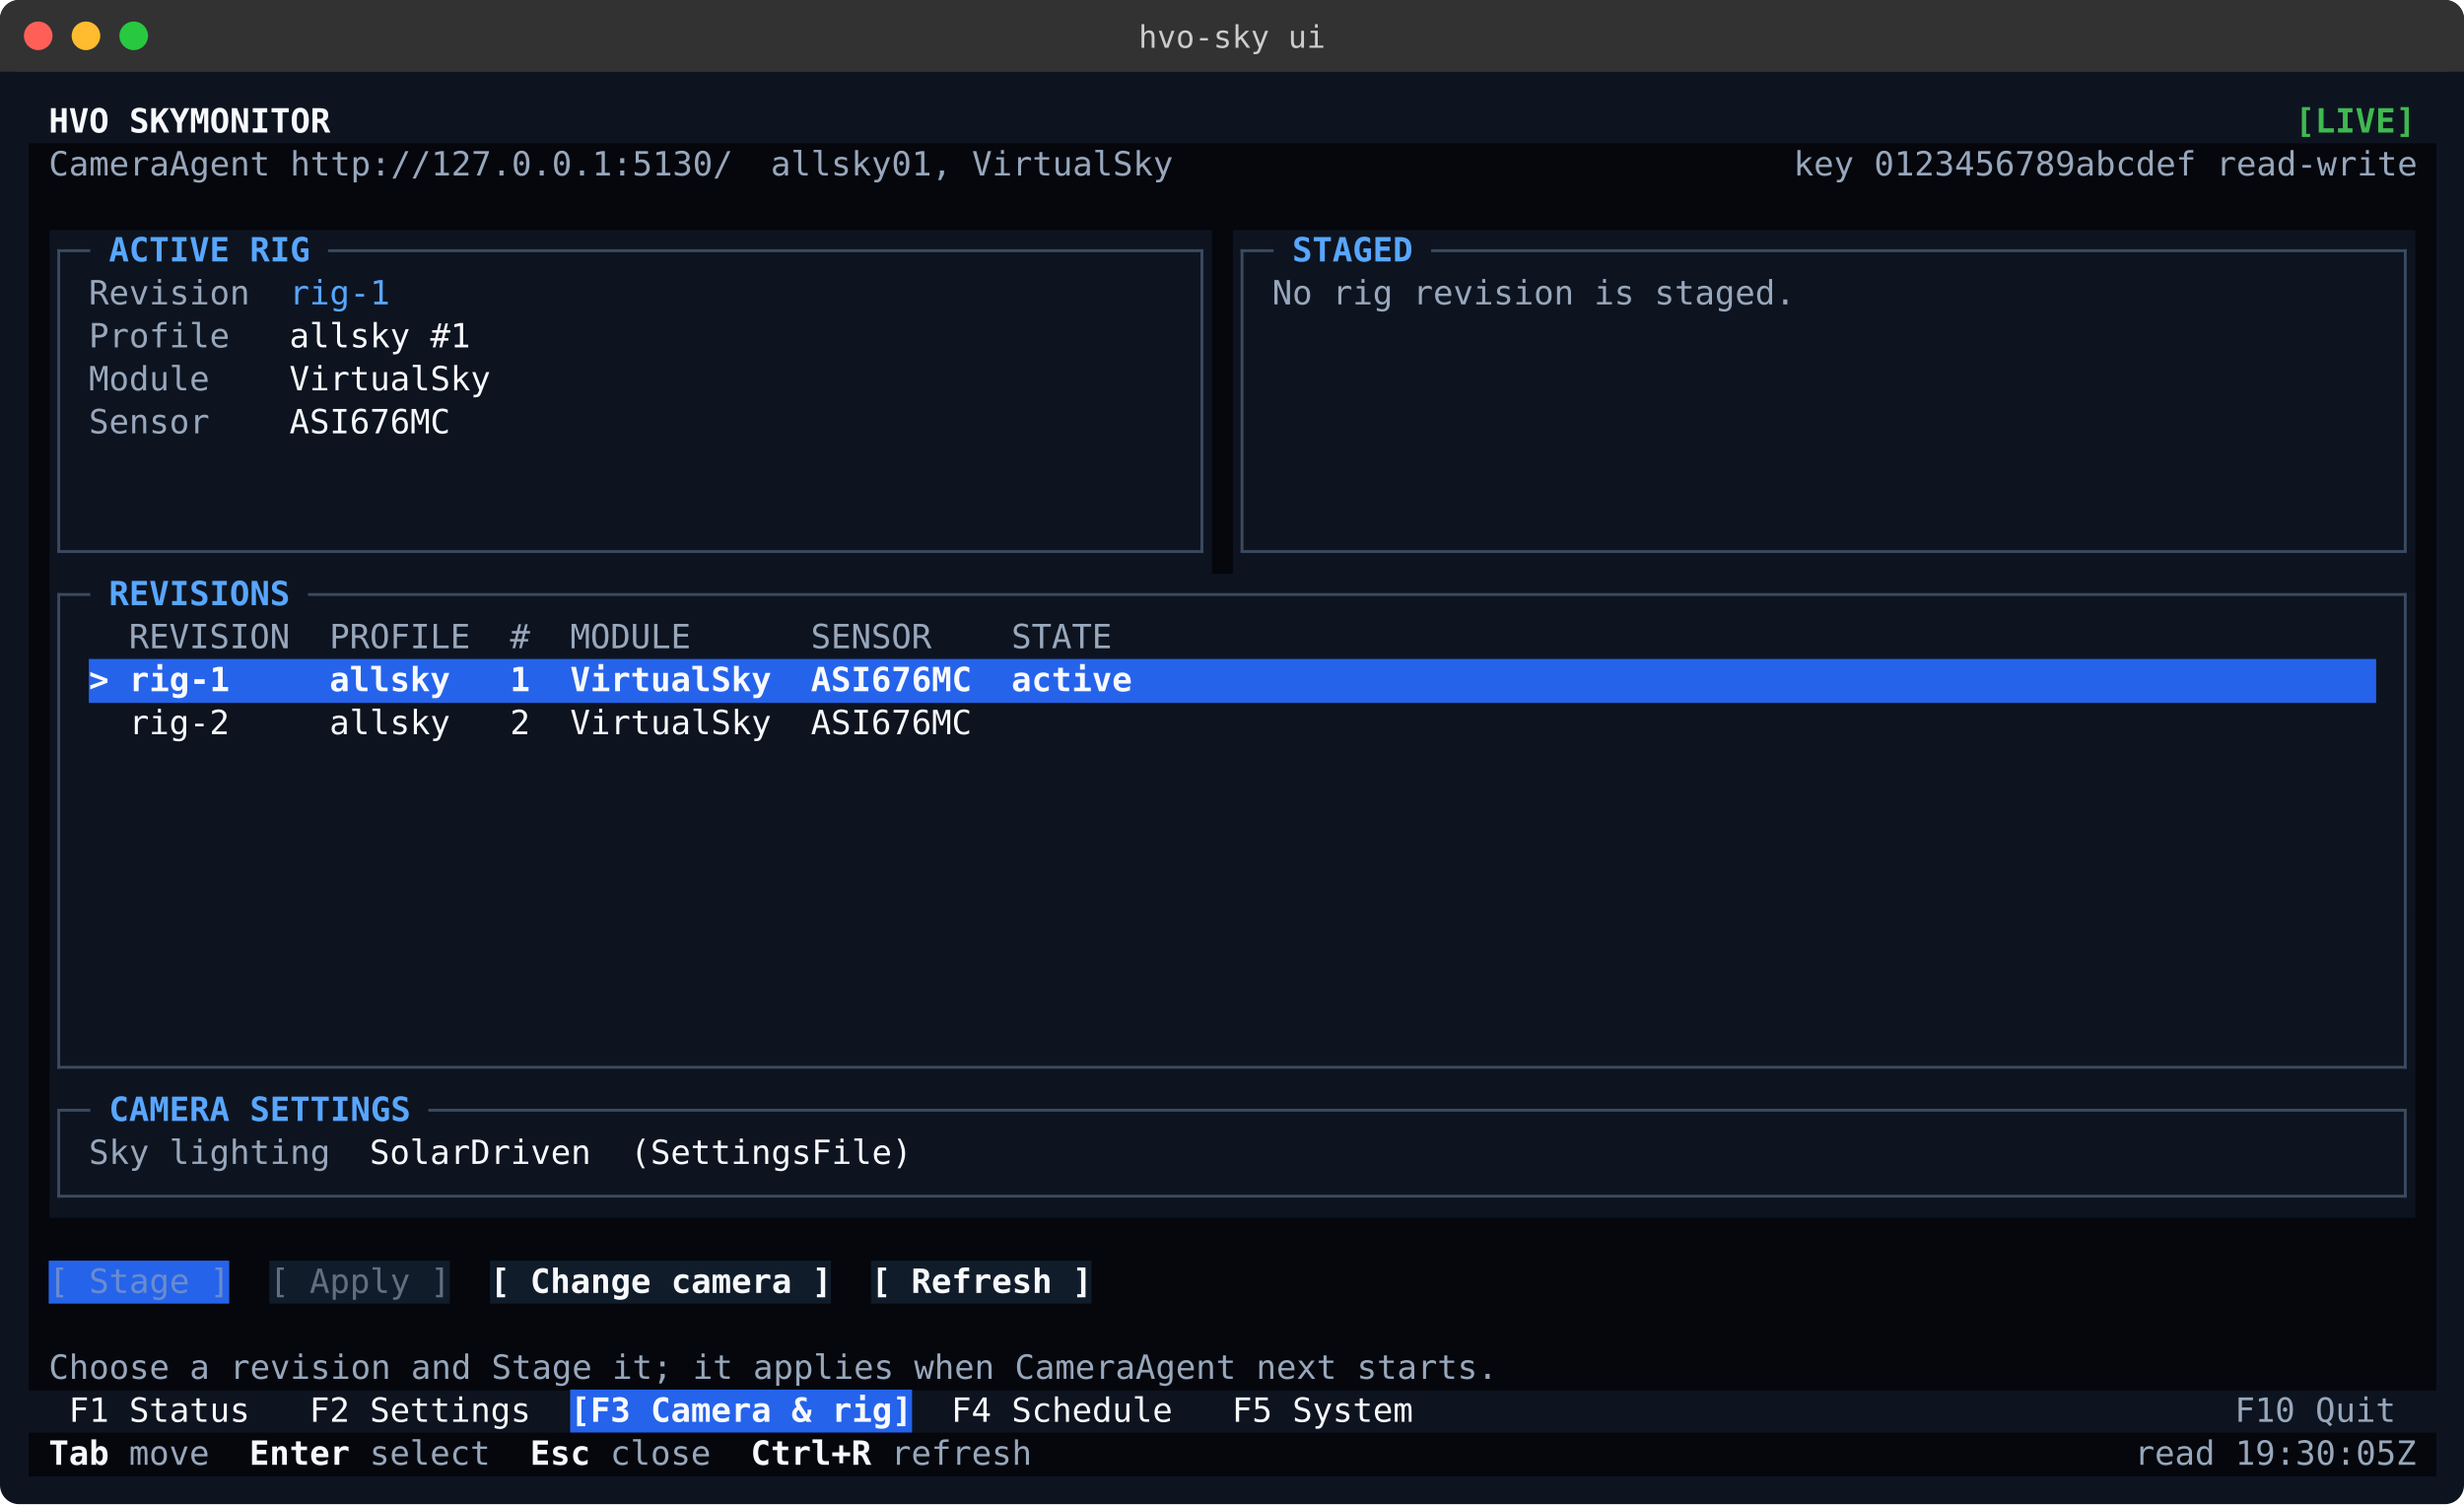
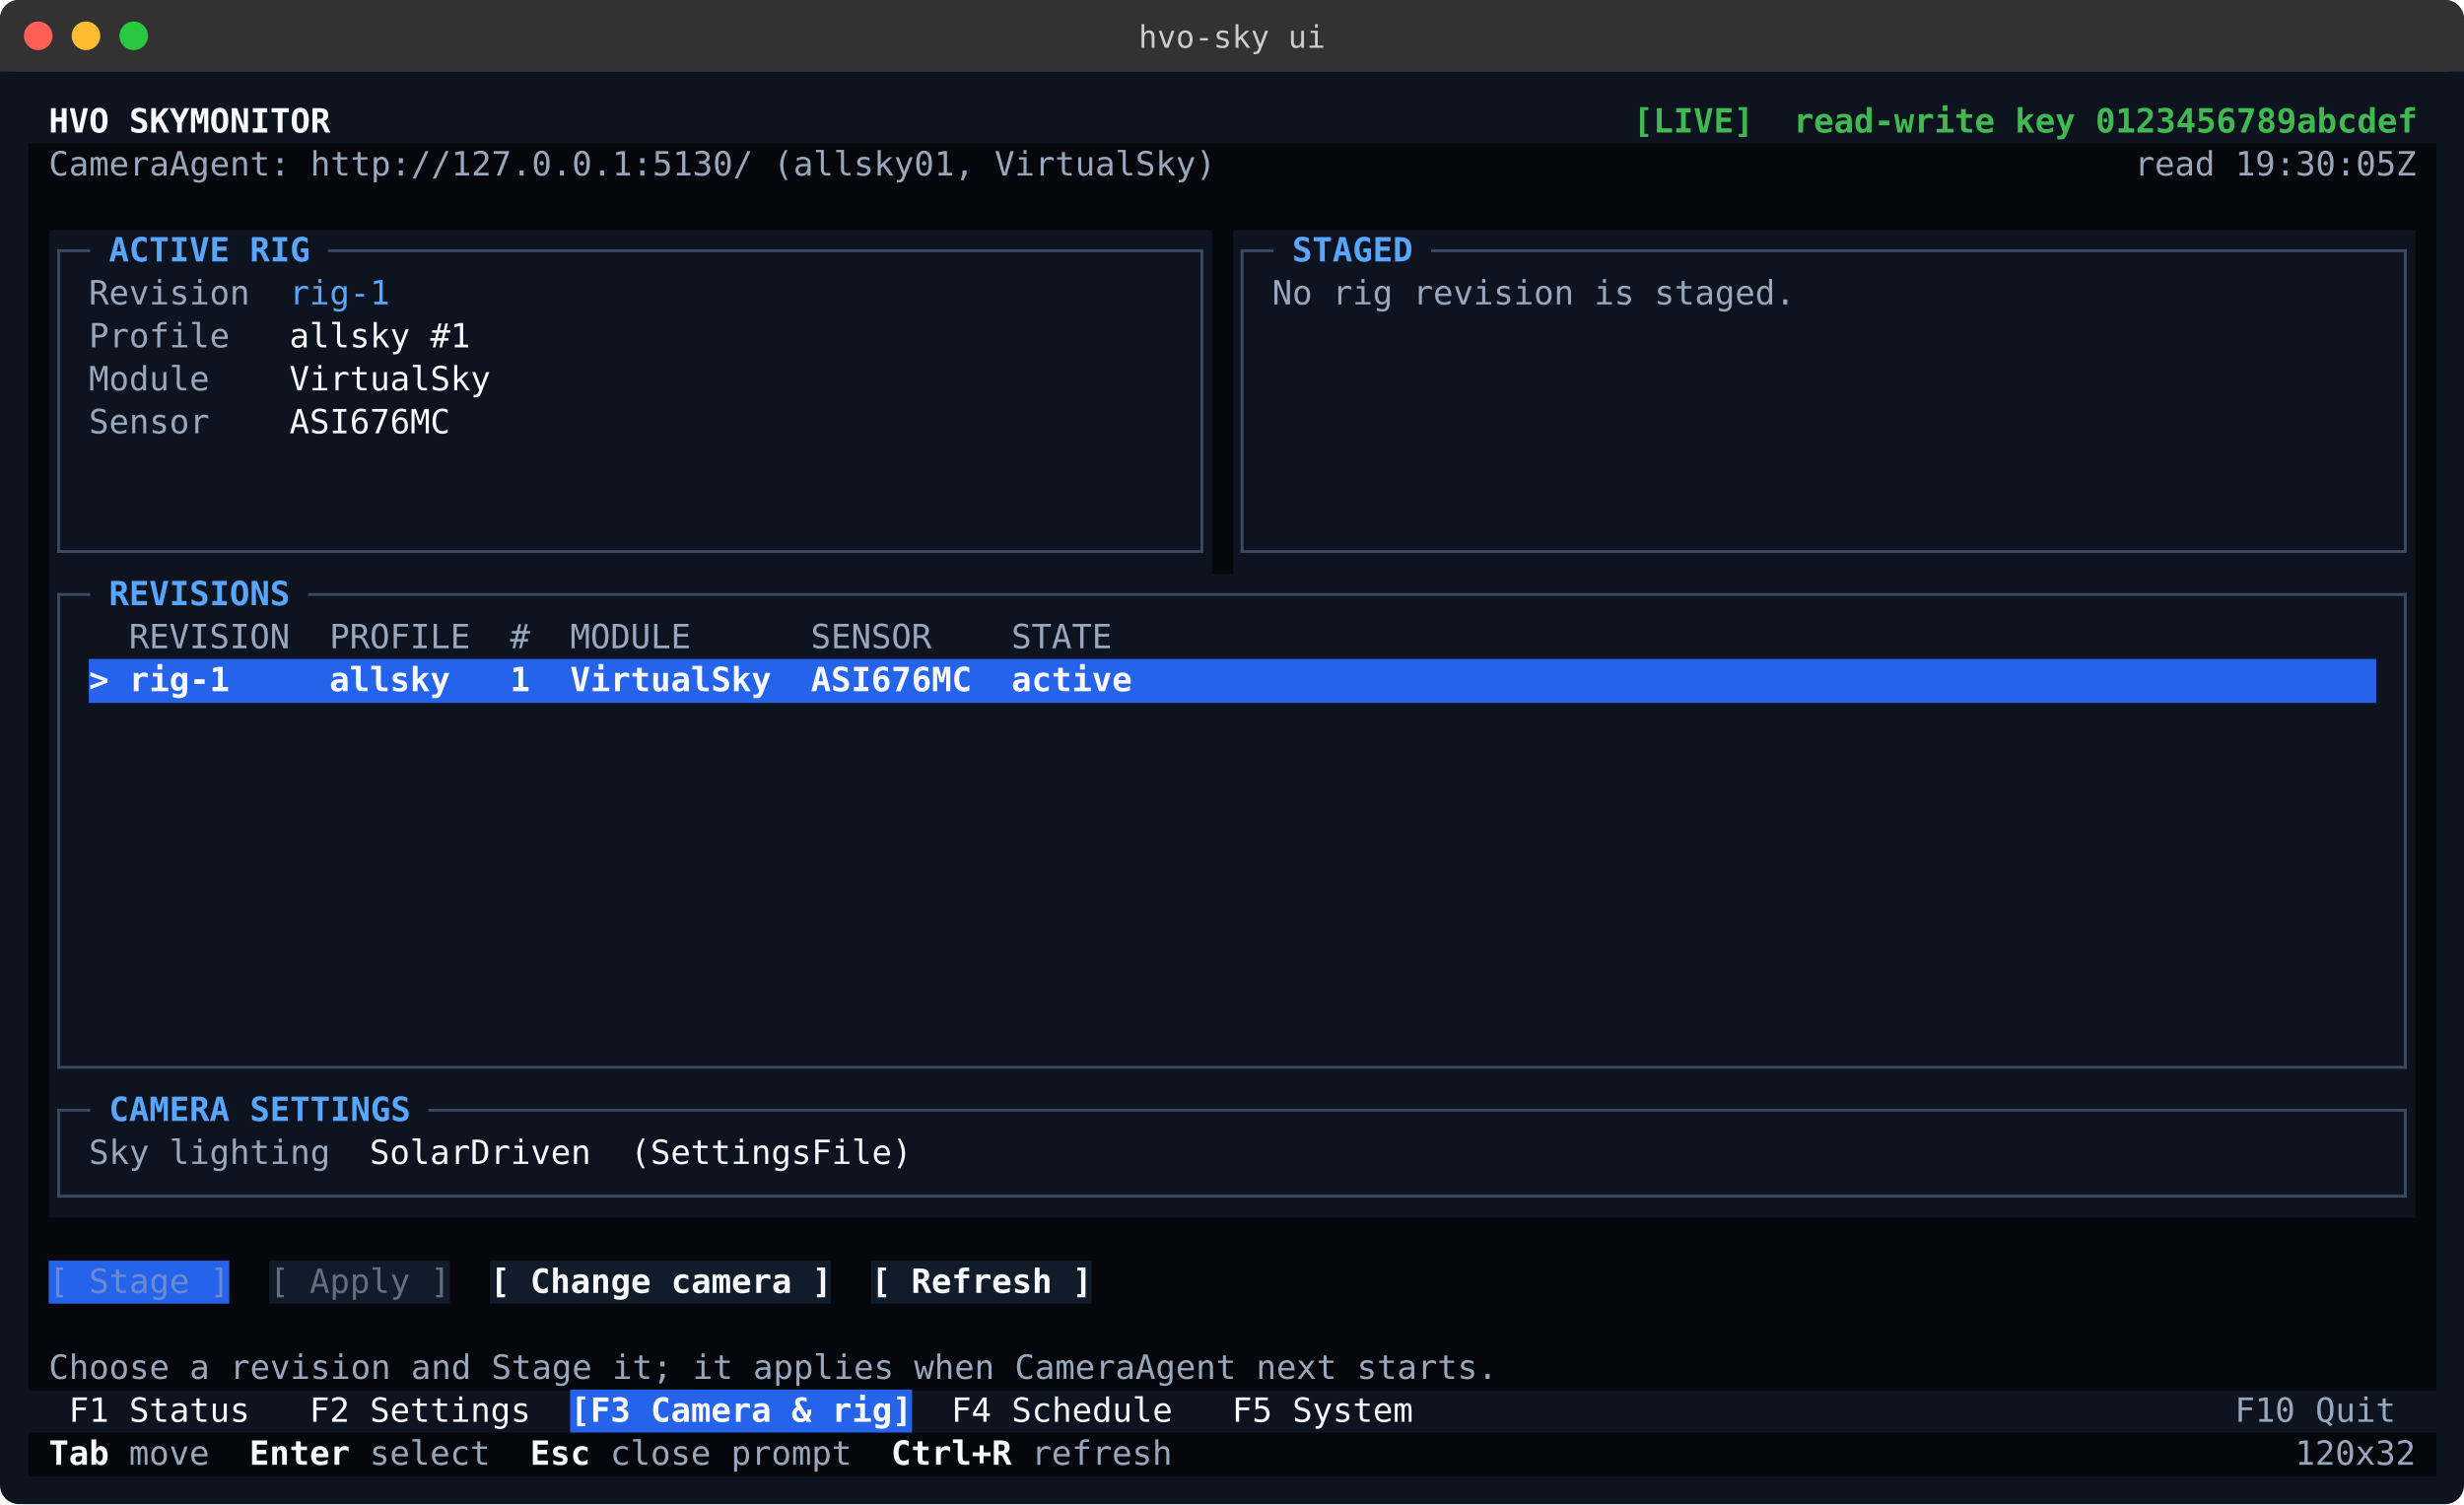
<svg xmlns="http://www.w3.org/2000/svg" width="1032" height="630" viewBox="0 0 1032.00 630.00" role="img" aria-label="hvo-sky ui">
  <g font-family="ui-monospace, SFMono-Regular, 'Cascadia Mono', 'DejaVu Sans Mono', Menlo, Consolas, 'Liberation Mono', monospace" font-size="14" xml:space="preserve" style="white-space: pre">
    <rect x="0" y="0" width="1032.00" height="630.00" rx="8" fill="#0d1420" />
    <rect x="0" y="0" width="1032.00" height="30" rx="8" fill="#323233" />
    <rect x="0" y="22" width="1032.00" height="8" fill="#323233" />
    <circle cx="16" cy="15.0" r="6" fill="#ff5f57" />
    <circle cx="36" cy="15.0" r="6" fill="#febc2e" />
    <circle cx="56" cy="15.0" r="6" fill="#28c840" />
    <text x="516.00" y="20.0" fill="#cccccc" text-anchor="middle" font-size="13">hvo-sky ui</text>
    <rect x="12.00" y="60" width="1008.40" height="18.4" fill="#05070d" />
    <rect x="12.00" y="78" width="1008.40" height="18.4" fill="#05070d" />
    <rect x="12.00" y="96" width="8.80" height="18.4" fill="#05070d" />
    <rect x="507.60" y="96" width="8.80" height="18.4" fill="#05070d" />
    <rect x="1011.60" y="96" width="8.80" height="18.4" fill="#05070d" />
    <rect x="12.00" y="114" width="8.80" height="18.4" fill="#05070d" />
    <rect x="507.60" y="114" width="8.80" height="18.4" fill="#05070d" />
    <rect x="1011.60" y="114" width="8.80" height="18.4" fill="#05070d" />
    <rect x="12.00" y="132" width="8.80" height="18.4" fill="#05070d" />
    <rect x="507.60" y="132" width="8.80" height="18.4" fill="#05070d" />
    <rect x="1011.60" y="132" width="8.80" height="18.4" fill="#05070d" />
    <rect x="12.00" y="150" width="8.80" height="18.4" fill="#05070d" />
    <rect x="507.60" y="150" width="8.80" height="18.4" fill="#05070d" />
    <rect x="1011.60" y="150" width="8.80" height="18.4" fill="#05070d" />
    <rect x="12.00" y="168" width="8.80" height="18.4" fill="#05070d" />
    <rect x="507.60" y="168" width="8.80" height="18.4" fill="#05070d" />
    <rect x="1011.60" y="168" width="8.80" height="18.4" fill="#05070d" />
    <rect x="12.00" y="186" width="8.80" height="18.4" fill="#05070d" />
    <rect x="507.60" y="186" width="8.80" height="18.4" fill="#05070d" />
    <rect x="1011.60" y="186" width="8.80" height="18.4" fill="#05070d" />
    <rect x="12.00" y="204" width="8.80" height="18.4" fill="#05070d" />
    <rect x="507.60" y="204" width="8.80" height="18.4" fill="#05070d" />
    <rect x="1011.60" y="204" width="8.80" height="18.4" fill="#05070d" />
    <rect x="12.00" y="222" width="8.80" height="18.4" fill="#05070d" />
    <rect x="507.60" y="222" width="8.80" height="18.4" fill="#05070d" />
    <rect x="1011.60" y="222" width="8.80" height="18.4" fill="#05070d" />
    <rect x="12.00" y="240" width="8.80" height="18.4" fill="#05070d" />
    <rect x="1011.60" y="240" width="8.80" height="18.4" fill="#05070d" />
    <rect x="12.00" y="258" width="8.80" height="18.4" fill="#05070d" />
    <rect x="1011.60" y="258" width="8.80" height="18.4" fill="#05070d" />
    <rect x="12.00" y="276" width="8.80" height="18.4" fill="#05070d" />
    <rect x="37.20" y="276" width="958.00" height="18.4" fill="#2563eb" />
    <rect x="1011.60" y="276" width="8.80" height="18.4" fill="#05070d" />
    <rect x="12.00" y="294" width="8.80" height="18.4" fill="#05070d" />
    <rect x="1011.60" y="294" width="8.80" height="18.4" fill="#05070d" />
    <rect x="12.00" y="312" width="8.80" height="18.4" fill="#05070d" />
    <rect x="1011.60" y="312" width="8.80" height="18.4" fill="#05070d" />
    <rect x="12.00" y="330" width="8.80" height="18.4" fill="#05070d" />
    <rect x="1011.60" y="330" width="8.80" height="18.4" fill="#05070d" />
    <rect x="12.00" y="348" width="8.80" height="18.4" fill="#05070d" />
    <rect x="1011.60" y="348" width="8.80" height="18.4" fill="#05070d" />
    <rect x="12.00" y="366" width="8.80" height="18.4" fill="#05070d" />
    <rect x="1011.60" y="366" width="8.80" height="18.4" fill="#05070d" />
    <rect x="12.00" y="384" width="8.80" height="18.4" fill="#05070d" />
    <rect x="1011.60" y="384" width="8.80" height="18.4" fill="#05070d" />
    <rect x="12.00" y="402" width="8.80" height="18.4" fill="#05070d" />
    <rect x="1011.60" y="402" width="8.80" height="18.4" fill="#05070d" />
    <rect x="12.00" y="420" width="8.80" height="18.4" fill="#05070d" />
    <rect x="1011.60" y="420" width="8.80" height="18.4" fill="#05070d" />
    <rect x="12.00" y="438" width="8.80" height="18.4" fill="#05070d" />
    <rect x="1011.60" y="438" width="8.80" height="18.4" fill="#05070d" />
    <rect x="12.00" y="456" width="8.80" height="18.4" fill="#05070d" />
    <rect x="1011.60" y="456" width="8.80" height="18.4" fill="#05070d" />
    <rect x="12.00" y="474" width="8.80" height="18.4" fill="#05070d" />
    <rect x="1011.60" y="474" width="8.80" height="18.4" fill="#05070d" />
    <rect x="12.00" y="492" width="8.80" height="18.4" fill="#05070d" />
    <rect x="1011.60" y="492" width="8.80" height="18.4" fill="#05070d" />
    <rect x="12.00" y="510" width="1008.40" height="18.4" fill="#05070d" />
    <rect x="12.00" y="528" width="8.80" height="18.4" fill="#05070d" />
    <rect x="20.40" y="528" width="76.00" height="18.4" fill="#2563eb" />
    <rect x="96.00" y="528" width="17.20" height="18.4" fill="#05070d" />
    <rect x="112.80" y="528" width="76.00" height="18.4" fill="#111c2a" />
    <rect x="188.40" y="528" width="17.20" height="18.4" fill="#05070d" />
    <rect x="205.20" y="528" width="143.20" height="18.4" fill="#111c2a" />
    <rect x="348.00" y="528" width="17.20" height="18.4" fill="#05070d" />
    <rect x="364.80" y="528" width="92.80" height="18.4" fill="#111c2a" />
    <rect x="457.20" y="528" width="563.20" height="18.4" fill="#05070d" />
    <rect x="12.00" y="546" width="1008.40" height="18.4" fill="#05070d" />
    <rect x="12.00" y="564" width="1008.40" height="18.4" fill="#05070d" />
    <rect x="238.80" y="582" width="143.20" height="18.4" fill="#2563eb" />
    <rect x="12.00" y="600" width="1008.40" height="18.4" fill="#05070d" />
    <line x1="24.60" y1="104.40" x2="24.60" y2="231.60" stroke="#3a4a60" stroke-width="1.2" />
    <line x1="24.60" y1="248.40" x2="24.60" y2="447.60" stroke="#3a4a60" stroke-width="1.2" />
    <line x1="24.60" y1="464.40" x2="24.60" y2="501.60" stroke="#3a4a60" stroke-width="1.2" />
    <line x1="24.00" y1="105.00" x2="37.80" y2="105.00" stroke="#3a4a60" stroke-width="1.2" />
    <line x1="137.40" y1="105.00" x2="504.00" y2="105.00" stroke="#3a4a60" stroke-width="1.2" />
    <line x1="519.60" y1="105.00" x2="533.40" y2="105.00" stroke="#3a4a60" stroke-width="1.2" />
    <line x1="599.40" y1="105.00" x2="1008.00" y2="105.00" stroke="#3a4a60" stroke-width="1.2" />
    <line x1="503.40" y1="104.40" x2="503.40" y2="231.60" stroke="#3a4a60" stroke-width="1.2" />
    <line x1="520.20" y1="104.40" x2="520.20" y2="231.60" stroke="#3a4a60" stroke-width="1.2" />
    <line x1="1007.40" y1="104.40" x2="1007.40" y2="231.60" stroke="#3a4a60" stroke-width="1.2" />
    <line x1="1007.40" y1="248.40" x2="1007.40" y2="447.60" stroke="#3a4a60" stroke-width="1.2" />
    <line x1="1007.40" y1="464.40" x2="1007.40" y2="501.60" stroke="#3a4a60" stroke-width="1.2" />
    <line x1="24.00" y1="231.00" x2="504.00" y2="231.00" stroke="#3a4a60" stroke-width="1.2" />
    <line x1="519.60" y1="231.00" x2="1008.00" y2="231.00" stroke="#3a4a60" stroke-width="1.2" />
    <line x1="24.00" y1="249.00" x2="37.80" y2="249.00" stroke="#3a4a60" stroke-width="1.2" />
    <line x1="129.00" y1="249.00" x2="1008.00" y2="249.00" stroke="#3a4a60" stroke-width="1.2" />
    <line x1="24.00" y1="447.00" x2="1008.00" y2="447.00" stroke="#3a4a60" stroke-width="1.2" />
    <line x1="24.00" y1="465.00" x2="37.80" y2="465.00" stroke="#3a4a60" stroke-width="1.2" />
    <line x1="179.40" y1="465.00" x2="1008.00" y2="465.00" stroke="#3a4a60" stroke-width="1.2" />
    <line x1="24.00" y1="501.00" x2="1008.00" y2="501.00" stroke="#3a4a60" stroke-width="1.2" />
    <text x="20.40" y="55.50" fill="#f7f9fc" textLength="117.60" lengthAdjust="spacingAndGlyphs" font-weight="bold">HVO SKYMONITOR</text>
-     <text x="961.20" y="55.50" fill="#3fb950" textLength="50.40" lengthAdjust="spacingAndGlyphs" font-weight="bold">[LIVE]</text>
-     <text x="20.40" y="73.50" fill="#98a7bb" textLength="285.60" lengthAdjust="spacingAndGlyphs">CameraAgent http://127.0.0.1:5130/</text>
-     <text x="322.80" y="73.50" fill="#98a7bb" textLength="168.00" lengthAdjust="spacingAndGlyphs">allsky01, VirtualSky</text>
-     <text x="751.20" y="73.50" fill="#98a7bb" textLength="260.40" lengthAdjust="spacingAndGlyphs">key 0123456789abcdef read-write</text>
+     <text x="684.00" y="55.50" fill="#3fb950" textLength="50.40" lengthAdjust="spacingAndGlyphs" font-weight="bold">[LIVE]</text>
+     <text x="751.20" y="55.50" fill="#3fb950" textLength="260.40" lengthAdjust="spacingAndGlyphs" font-weight="bold">read-write key 0123456789abcdef</text>
+     <text x="20.40" y="73.50" fill="#98a7bb" textLength="487.20" lengthAdjust="spacingAndGlyphs">CameraAgent: http://127.0.0.1:5130/ (allsky01, VirtualSky)</text>
+     <text x="894.00" y="73.50" fill="#98a7bb" textLength="117.60" lengthAdjust="spacingAndGlyphs">read 19:30:05Z</text>
    <text x="45.60" y="109.50" fill="#58a6ff" textLength="84.00" lengthAdjust="spacingAndGlyphs" font-weight="bold">ACTIVE RIG</text>
    <text x="541.20" y="109.50" fill="#58a6ff" textLength="50.40" lengthAdjust="spacingAndGlyphs" font-weight="bold">STAGED</text>
    <text x="37.20" y="127.50" fill="#98a7bb" textLength="67.20" lengthAdjust="spacingAndGlyphs">Revision</text>
    <text x="121.20" y="127.50" fill="#58a6ff" textLength="42.00" lengthAdjust="spacingAndGlyphs">rig-1</text>
    <text x="532.80" y="127.50" fill="#98a7bb" textLength="218.40" lengthAdjust="spacingAndGlyphs">No rig revision is staged.</text>
    <text x="37.20" y="145.50" fill="#98a7bb" textLength="58.80" lengthAdjust="spacingAndGlyphs">Profile</text>
    <text x="121.20" y="145.50" fill="#f7f9fc" textLength="75.60" lengthAdjust="spacingAndGlyphs">allsky #1</text>
    <text x="37.20" y="163.50" fill="#98a7bb" textLength="50.40" lengthAdjust="spacingAndGlyphs">Module</text>
    <text x="121.20" y="163.50" fill="#f7f9fc" textLength="84.00" lengthAdjust="spacingAndGlyphs">VirtualSky</text>
    <text x="37.20" y="181.50" fill="#98a7bb" textLength="50.40" lengthAdjust="spacingAndGlyphs">Sensor</text>
    <text x="121.20" y="181.50" fill="#f7f9fc" textLength="67.20" lengthAdjust="spacingAndGlyphs">ASI676MC</text>
    <text x="45.60" y="253.50" fill="#58a6ff" textLength="75.60" lengthAdjust="spacingAndGlyphs" font-weight="bold">REVISIONS</text>
    <text x="54.00" y="271.50" fill="#98a7bb" textLength="67.20" lengthAdjust="spacingAndGlyphs">REVISION</text>
    <text x="138.00" y="271.50" fill="#98a7bb" textLength="58.80" lengthAdjust="spacingAndGlyphs">PROFILE</text>
    <text x="213.60" y="271.50" fill="#98a7bb">#</text>
    <text x="238.80" y="271.50" fill="#98a7bb" textLength="50.40" lengthAdjust="spacingAndGlyphs">MODULE</text>
    <text x="339.60" y="271.50" fill="#98a7bb" textLength="50.40" lengthAdjust="spacingAndGlyphs">SENSOR</text>
    <text x="423.60" y="271.50" fill="#98a7bb" textLength="42.00" lengthAdjust="spacingAndGlyphs">STATE</text>
    <text x="37.20" y="289.50" fill="#f7f9fc" textLength="58.80" lengthAdjust="spacingAndGlyphs" font-weight="bold">&gt; rig-1</text>
    <text x="138.00" y="289.50" fill="#f7f9fc" textLength="50.40" lengthAdjust="spacingAndGlyphs" font-weight="bold">allsky</text>
    <text x="213.60" y="289.50" fill="#f7f9fc" font-weight="bold">1</text>
    <text x="238.80" y="289.50" fill="#f7f9fc" textLength="84.00" lengthAdjust="spacingAndGlyphs" font-weight="bold">VirtualSky</text>
    <text x="339.60" y="289.50" fill="#f7f9fc" textLength="67.20" lengthAdjust="spacingAndGlyphs" font-weight="bold">ASI676MC</text>
    <text x="423.60" y="289.50" fill="#f7f9fc" textLength="50.40" lengthAdjust="spacingAndGlyphs" font-weight="bold">active</text>
-     <text x="54.00" y="307.50" fill="#f7f9fc" textLength="42.00" lengthAdjust="spacingAndGlyphs">rig-2</text>
-     <text x="138.00" y="307.50" fill="#f7f9fc" textLength="50.40" lengthAdjust="spacingAndGlyphs">allsky</text>
-     <text x="213.60" y="307.50" fill="#f7f9fc">2</text>
-     <text x="238.80" y="307.50" fill="#f7f9fc" textLength="84.00" lengthAdjust="spacingAndGlyphs">VirtualSky</text>
-     <text x="339.60" y="307.50" fill="#f7f9fc" textLength="67.20" lengthAdjust="spacingAndGlyphs">ASI676MC</text>
    <text x="45.60" y="469.50" fill="#58a6ff" textLength="126.00" lengthAdjust="spacingAndGlyphs" font-weight="bold">CAMERA SETTINGS</text>
    <text x="37.20" y="487.50" fill="#98a7bb" textLength="100.80" lengthAdjust="spacingAndGlyphs">Sky lighting</text>
    <text x="154.80" y="487.50" fill="#f7f9fc" textLength="92.40" lengthAdjust="spacingAndGlyphs">SolarDriven</text>
    <text x="264.00" y="487.50" fill="#f7f9fc" textLength="117.60" lengthAdjust="spacingAndGlyphs">(SettingsFile)</text>
    <text x="20.40" y="541.50" fill="#98a7bb" textLength="75.60" lengthAdjust="spacingAndGlyphs" opacity="0.6">[ Stage ]</text>
    <text x="112.80" y="541.50" fill="#98a7bb" textLength="75.60" lengthAdjust="spacingAndGlyphs" opacity="0.6">[ Apply ]</text>
    <text x="205.20" y="541.50" fill="#f7f9fc" textLength="142.80" lengthAdjust="spacingAndGlyphs" font-weight="bold">[ Change camera ]</text>
    <text x="364.80" y="541.50" fill="#f7f9fc" textLength="92.40" lengthAdjust="spacingAndGlyphs" font-weight="bold">[ Refresh ]</text>
    <text x="20.40" y="577.50" fill="#98a7bb" textLength="604.80" lengthAdjust="spacingAndGlyphs">Choose a revision and Stage it; it applies when CameraAgent next starts.</text>
    <text x="28.80" y="595.50" fill="#f7f9fc" textLength="75.60" lengthAdjust="spacingAndGlyphs">F1 Status</text>
    <text x="129.60" y="595.50" fill="#f7f9fc" textLength="92.40" lengthAdjust="spacingAndGlyphs">F2 Settings</text>
    <text x="238.80" y="595.50" fill="#f7f9fc" textLength="142.80" lengthAdjust="spacingAndGlyphs" font-weight="bold">[F3 Camera &amp; rig]</text>
    <text x="398.40" y="595.50" fill="#f7f9fc" textLength="92.40" lengthAdjust="spacingAndGlyphs">F4 Schedule</text>
    <text x="516.00" y="595.50" fill="#f7f9fc" textLength="75.60" lengthAdjust="spacingAndGlyphs">F5 System</text>
    <text x="936.00" y="595.50" fill="#98a7bb" textLength="67.20" lengthAdjust="spacingAndGlyphs">F10 Quit</text>
    <text x="20.40" y="613.50" fill="#f7f9fc" textLength="25.20" lengthAdjust="spacingAndGlyphs" font-weight="bold">Tab</text>
    <text x="54.00" y="613.50" fill="#98a7bb" textLength="33.60" lengthAdjust="spacingAndGlyphs">move</text>
    <text x="104.40" y="613.50" fill="#f7f9fc" textLength="42.00" lengthAdjust="spacingAndGlyphs" font-weight="bold">Enter</text>
    <text x="154.80" y="613.50" fill="#98a7bb" textLength="50.40" lengthAdjust="spacingAndGlyphs">select</text>
    <text x="222.00" y="613.50" fill="#f7f9fc" textLength="25.20" lengthAdjust="spacingAndGlyphs" font-weight="bold">Esc</text>
-     <text x="255.60" y="613.50" fill="#98a7bb" textLength="42.00" lengthAdjust="spacingAndGlyphs">close</text>
-     <text x="314.40" y="613.50" fill="#f7f9fc" textLength="50.40" lengthAdjust="spacingAndGlyphs" font-weight="bold">Ctrl+R</text>
-     <text x="373.20" y="613.50" fill="#98a7bb" textLength="58.80" lengthAdjust="spacingAndGlyphs">refresh</text>
-     <text x="894.00" y="613.50" fill="#98a7bb" textLength="117.60" lengthAdjust="spacingAndGlyphs">read 19:30:05Z</text>
+     <text x="255.60" y="613.50" fill="#98a7bb" textLength="100.80" lengthAdjust="spacingAndGlyphs">close prompt</text>
+     <text x="373.20" y="613.50" fill="#f7f9fc" textLength="50.40" lengthAdjust="spacingAndGlyphs" font-weight="bold">Ctrl+R</text>
+     <text x="432.00" y="613.50" fill="#98a7bb" textLength="58.80" lengthAdjust="spacingAndGlyphs">refresh</text>
+     <text x="961.20" y="613.50" fill="#98a7bb" textLength="50.40" lengthAdjust="spacingAndGlyphs">120x32</text>
  </g>
</svg>
